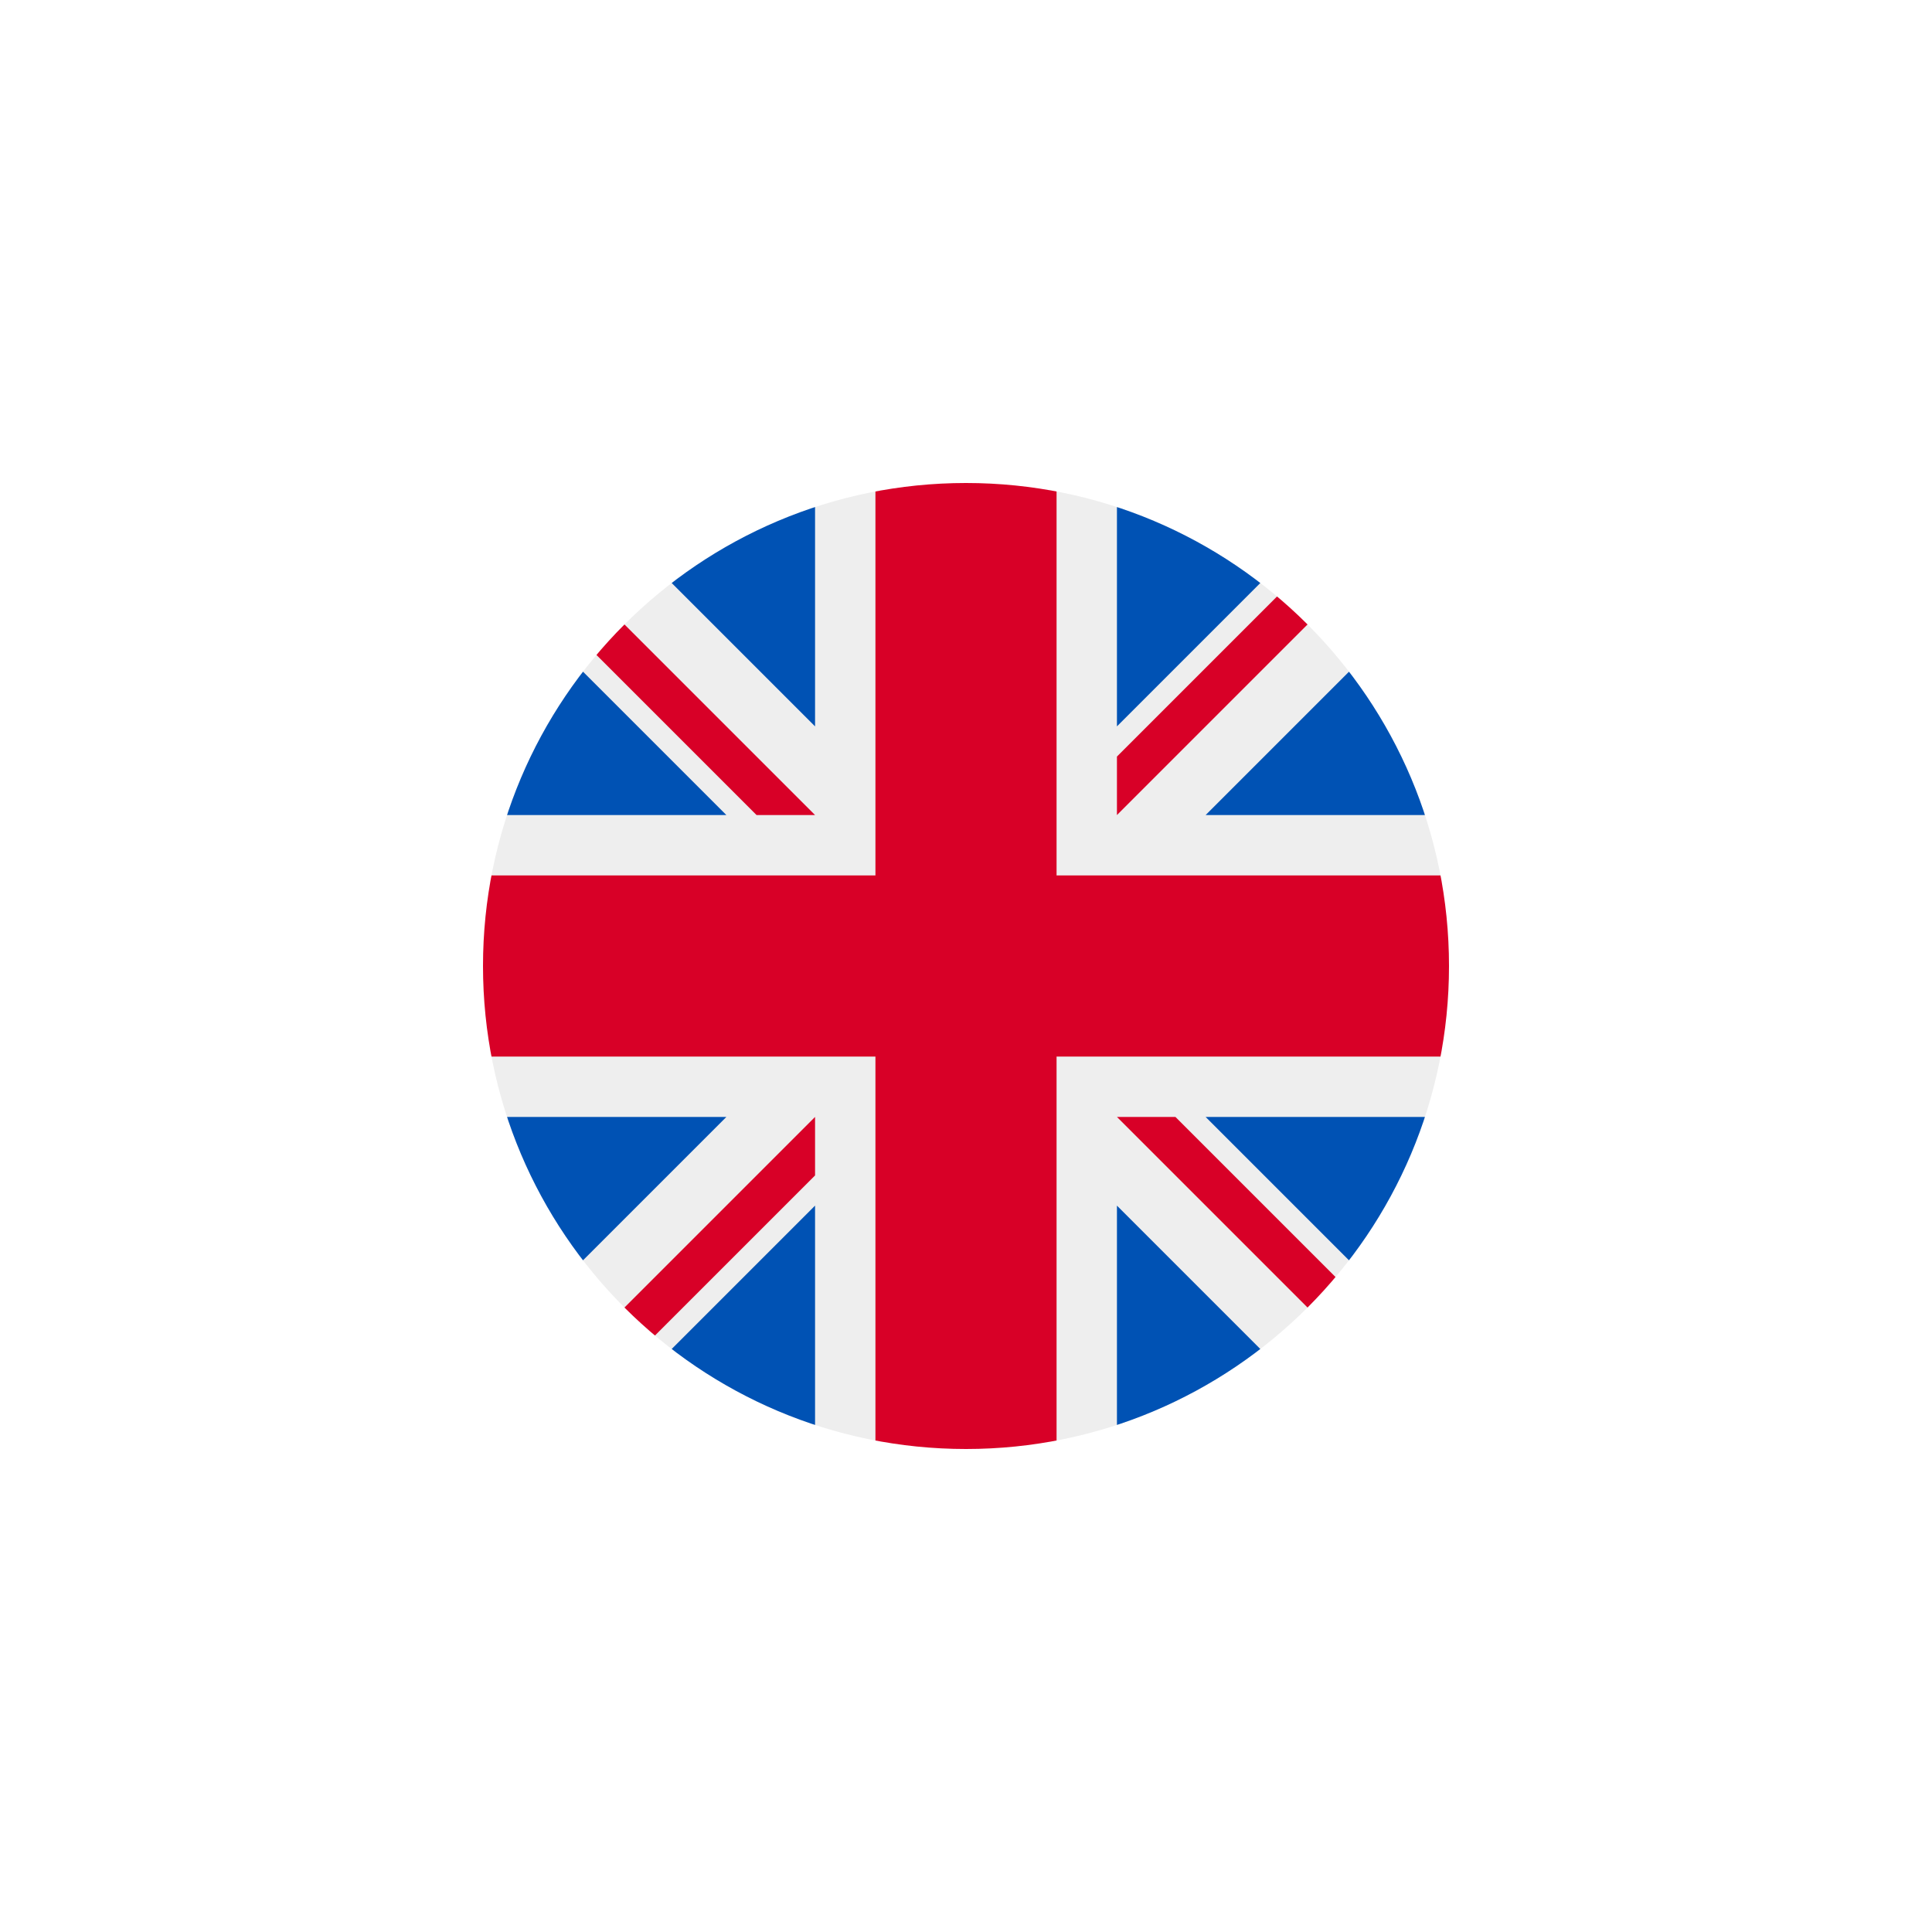
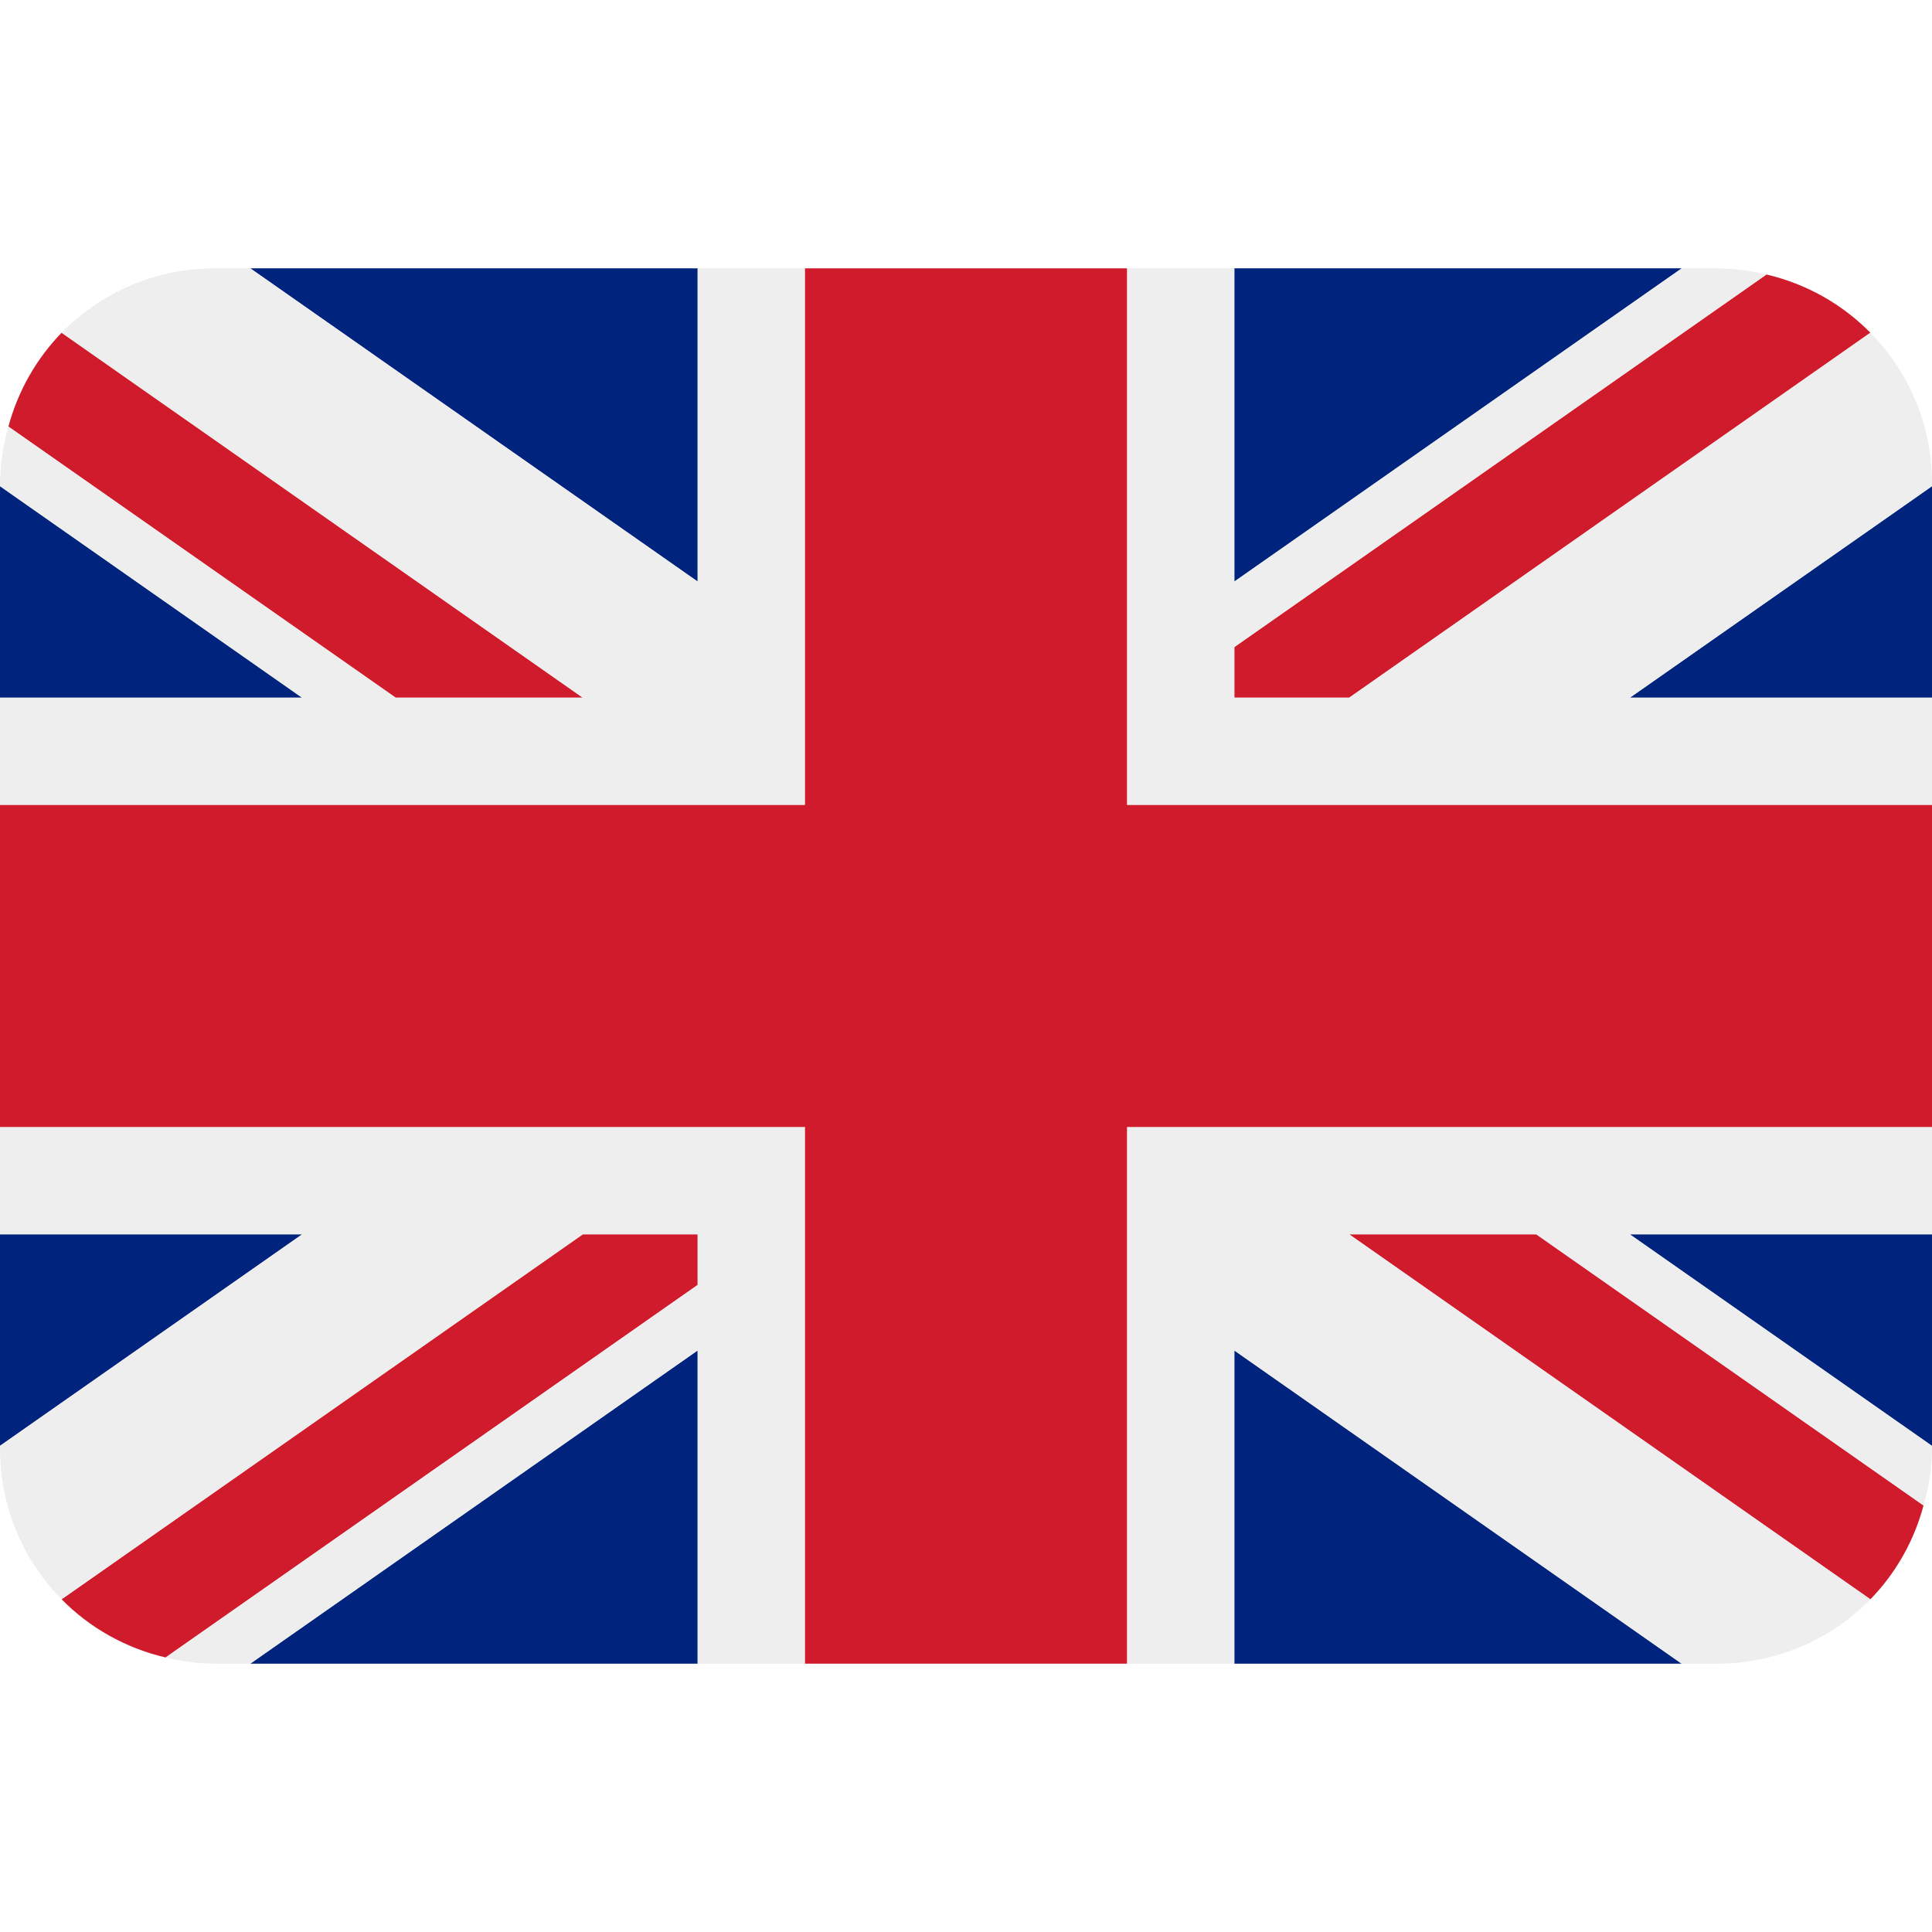
- <svg xmlns="http://www.w3.org/2000/svg" width="512" height="512" viewBox="0 0 512 512" style="color:currentColor" class="h-full w-full">
-   <rect width="512" height="512" x="0" y="0" rx="30" fill="transparent" stroke="transparent" stroke-width="0" stroke-opacity="100%" paint-order="stroke" />
-   <svg width="256px" height="256px" viewBox="0 0 512 512" fill="currentColor" x="128" y="128" role="img" style="display:inline-block;vertical-align:middle">
-     <g fill="currentColor">
-       <clipPath id="svgIDa">
-         <circle cx="256" cy="256" r="256" />
-       </clipPath>
-       <g clip-path="url(#svgIDa)">
-         <path fill="#eee" d="m0 0l8 16l-8 15v16l32 65l-32 64v32l32 48l-32 48v32l32 64l-32 65v47l16-8l15 8h16l65-32l64 32h32l48-32l48 32h32l64-32l65 32h47l-8-15l8-16v-16l-32-65l32-64v-32l-32-48l32-48v-32l-32-64l32-65V0l-15 8l-16-8h-16l-65 32l-64-32h-32l-48 32l-48-32h-32l-64 32L47 0H0z" />
-         <path fill="#0052b4" d="m47 0l129 129V0Zm289 0v129L465 0ZM0 47v129h129Zm512 0L383 176h129ZM0 336v129l129-129Zm383 0l129 129V336Zm-47 47v129h129zm-160 0L47 512h129Z" />
-         <path fill="#d80027" d="M208 0v208H0v96h208v208h96V304h208v-96H304V0h-96z" />
-         <path fill="#d80027" d="m336 336l176 176v-31L367 336Zm0-160L512 0h-31L336 145Zm-160 0L0 0v31l145 145zm0 160L0 512h31l145-145Z" />
-       </g>
-     </g>
-   </svg>
+ <svg xmlns="http://www.w3.org/2000/svg" width="800px" height="800px" viewBox="0 0 36 36" aria-hidden="true" role="img" class="iconify iconify--twemoji" preserveAspectRatio="xMidYMid meet">
+   <path fill="#00247D" d="M0 9.059V13h5.628zM4.664 31H13v-5.837zM23 25.164V31h8.335zM0 23v3.941L5.63 23zM31.337 5H23v5.837zM36 26.942V23h-5.631zM36 13V9.059L30.371 13zM13 5H4.664L13 10.837z" />
+   <path fill="#CF1B2B" d="M25.14 23l9.712 6.801a3.977 3.977 0 0 0 .99-1.749L28.627 23H25.14zM13 23h-2.141l-9.711 6.8c.521.53 1.189.909 1.938 1.085L13 23.943V23zm10-10h2.141l9.711-6.8a3.988 3.988 0 0 0-1.937-1.085L23 12.057V13zm-12.141 0L1.148 6.2a3.994 3.994 0 0 0-.991 1.749L7.372 13h3.487z" />
+   <path fill="#EEE" d="M36 21H21v10h2v-5.836L31.335 31H32a3.99 3.99 0 0 0 2.852-1.199L25.14 23h3.487l7.215 5.052c.093-.337.158-.686.158-1.052v-.058L30.369 23H36v-2zM0 21v2h5.63L0 26.941V27c0 1.091.439 2.078 1.148 2.8l9.711-6.8H13v.943l-9.914 6.941c.294.07.598.116.914.116h.664L13 25.163V31h2V21H0zM36 9a3.983 3.983 0 0 0-1.148-2.8L25.141 13H23v-.943l9.915-6.942A4.001 4.001 0 0 0 32 5h-.663L23 10.837V5h-2v10h15v-2h-5.629L36 9.059V9zM13 5v5.837L4.664 5H4a3.985 3.985 0 0 0-2.852 1.2l9.711 6.8H7.372L.157 7.949A3.968 3.968 0 0 0 0 9v.059L5.628 13H0v2h15V5h-2z" />
+   <path fill="#CF1B2B" d="M21 15V5h-6v10H0v6h15v10h6V21h15v-6z" />
</svg>
